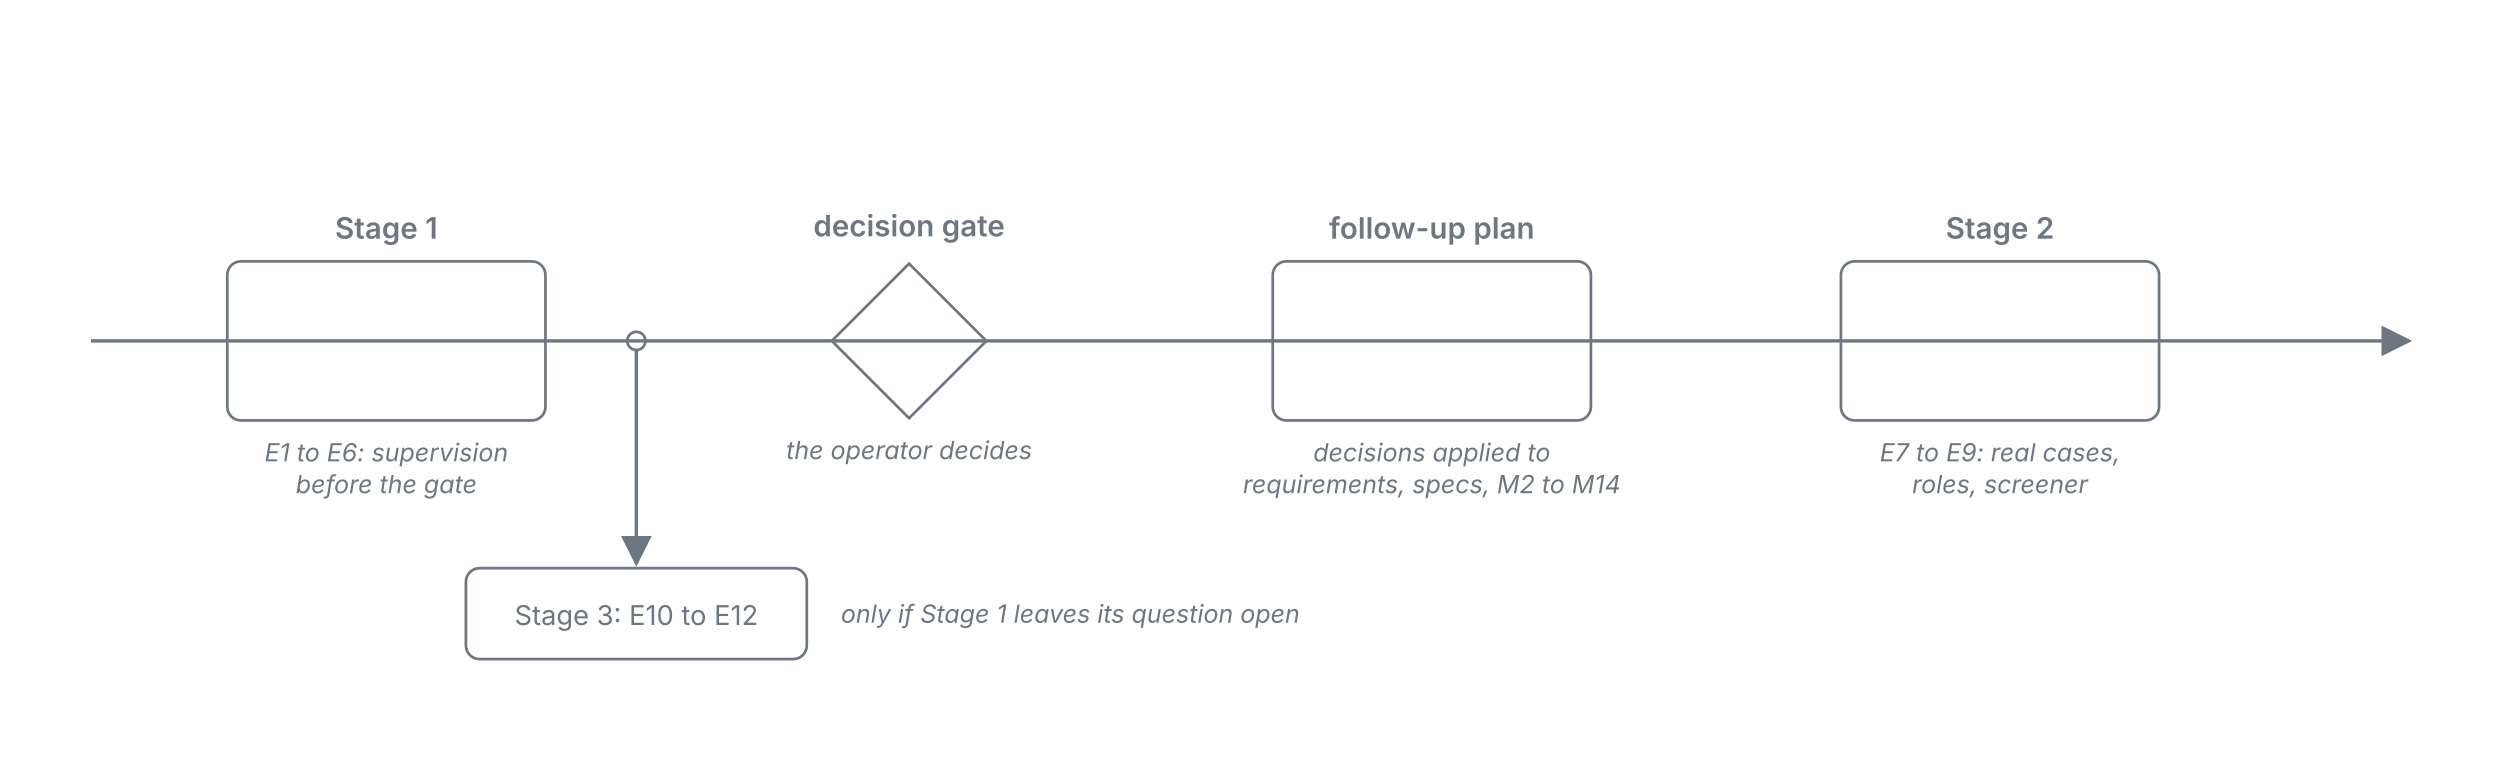
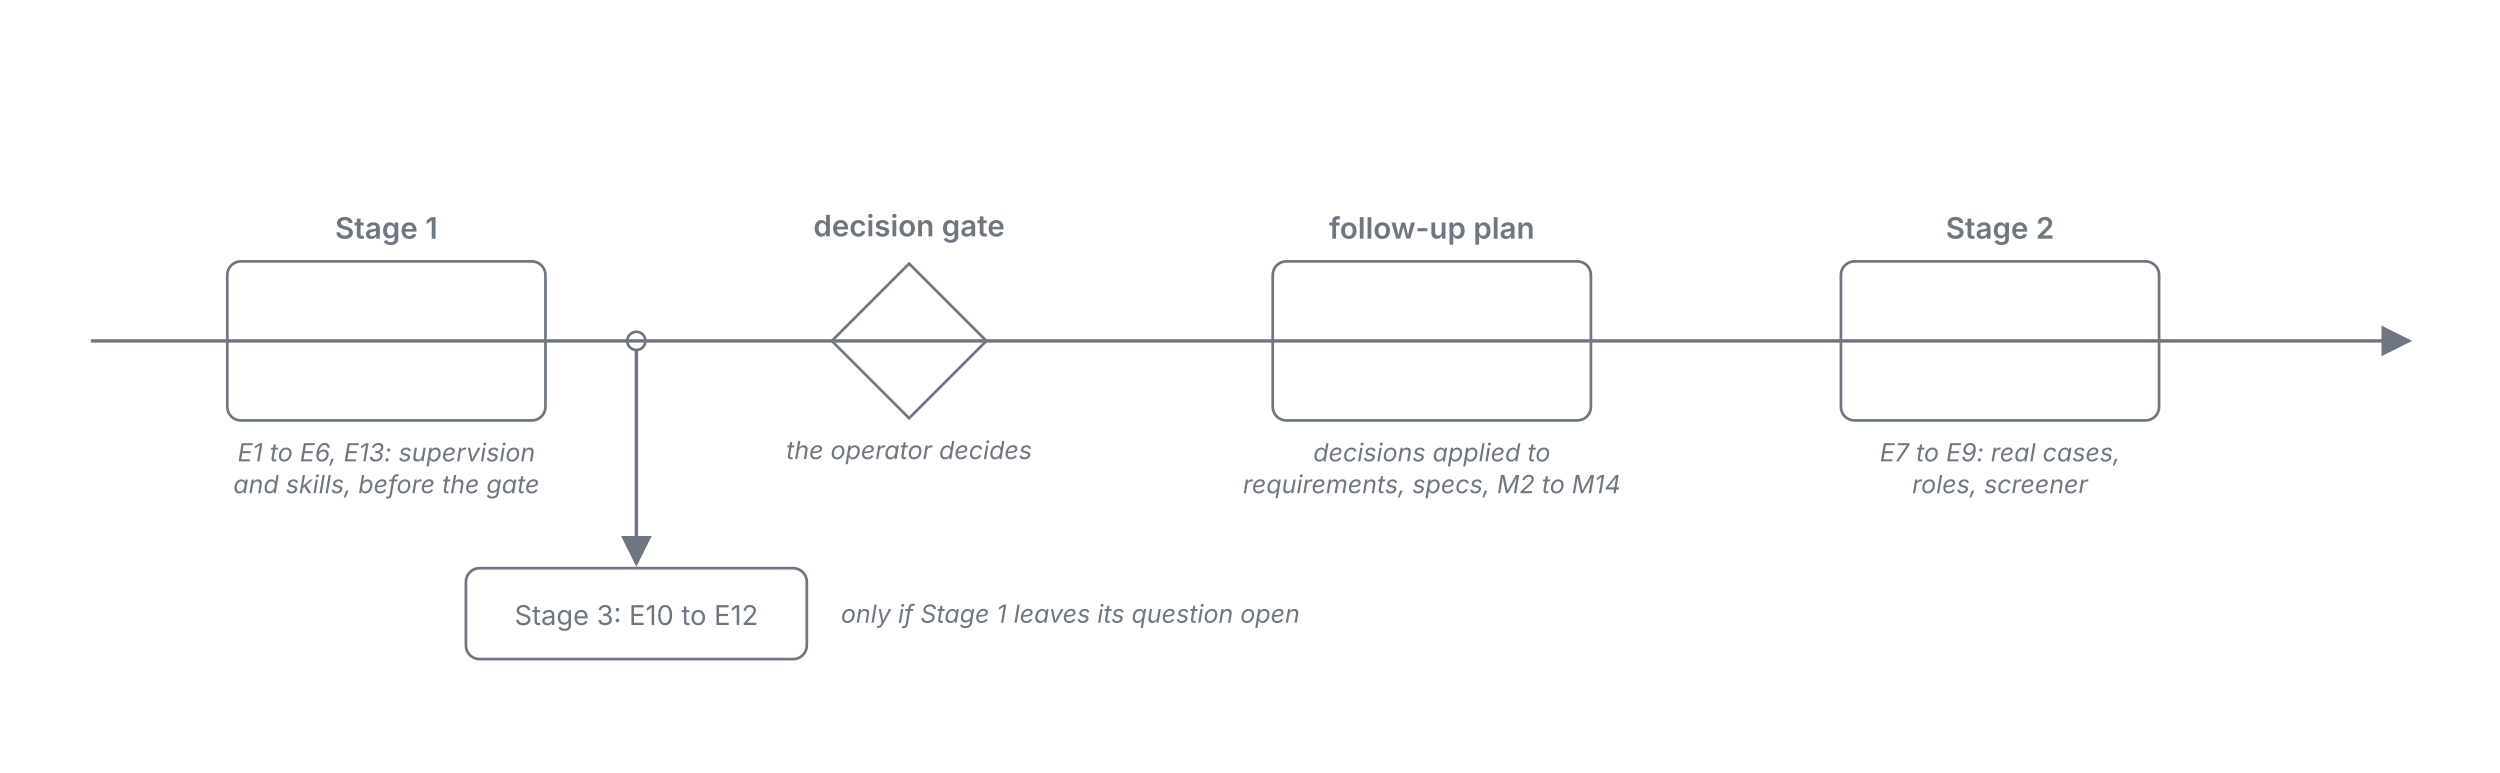
<svg xmlns="http://www.w3.org/2000/svg" viewBox="0 0 1100 340" role="img" aria-labelledby="title desc" font-family="ui-sans-serif, -apple-system, system-ui, 'Segoe UI', sans-serif">
  <defs>
    <marker id="arrow" viewBox="0 0 10 10" refX="9" refY="5" markerWidth="9" markerHeight="9" orient="auto">
      <path d="M0,0 L10,5 L0,10 z" class="arrow-fill" />
    </marker>
    <style>
      .col-header { font-size: 15px; font-weight: 600; fill: #6e7681; text-anchor: middle; }
      .hdr        { font-size: 13px; font-weight: 600; fill: #6e7681; text-anchor: middle; }
      .encl       { font-size: 13px; font-weight: 600; fill: #6e7681; }
      .encl-sub   { font-size: 11px; fill: #6e7681; font-style: italic; }
      .col-sub    { font-size: 11px; fill: #6e7681; text-anchor: middle; font-style: italic; }
      .note       { font-size: 11px; fill: #6e7681; font-style: italic; }
      .txt        { font-size: 12px; fill: #6e7681; }
      .txt-c      { font-size: 12px; fill: #6e7681; text-anchor: middle; }
      .txt-b      { font-size: 12px; fill: #6e7681; font-weight: 600; }
      .item       { font-size: 12px; fill: #6e7681; font-family: ui-monospace, "SF Mono", Menlo, Consolas, monospace; }
      .item-c     { font-size: 12px; fill: #6e7681; font-family: ui-monospace, "SF Mono", Menlo, Consolas, monospace; text-anchor: middle; }
      .mount      { font-size: 10px; fill: #6e7681; font-family: ui-monospace, "SF Mono", Menlo, Consolas, monospace; }
      .arrow-lbl  { font-size: 11px; fill: #6e7681; text-anchor: middle; font-style: italic; }
      .stroke     { stroke: #6e7681; stroke-width: 1.2; fill: none; }
      .stroke-hub { stroke: #6e7681; stroke-width: 1.6; fill: none; }
      .arrow      { stroke: #6e7681; stroke-width: 1.5; fill: none; }
      .arrow-return { stroke: #6e7681; stroke-width: 1.5; fill: none; stroke-dasharray: 5 4; }
      .arrow-fill { fill: #6e7681; }
      .activation { stroke: #6e7681; stroke-width: 0.8; fill: #6e7681; opacity: 0.15; }
      .tint       { fill: #6e7681; opacity: 0.08; }
      .sep        { stroke: #6e7681; stroke-width: 0.6; stroke-dasharray: 3 3; }
      .lifeline   { stroke: #6e7681; stroke-width: 0.8; stroke-dasharray: 3 3; }
      .own-bar    { stroke: #6e7681; stroke-width: 3; }
      .mount-stem { stroke: #6e7681; stroke-width: 1.0; stroke-dasharray: 2 2; }
      .boundary   { stroke: #6e7681; stroke-width: 1.2; stroke-dasharray: 6 4; fill: none; }
      .dot        { fill: #6e7681; }
    </style>
  </defs>
  <line class="arrow" x1="40" y1="150" x2="1060" y2="150" marker-end="url(#arrow)" />
  <rect class="stroke" x="100" y="115" width="140" height="70" rx="6" ry="6" />
  <text x="170" y="105" class="hdr">Stage 1</text>
-   <text x="170" y="203" class="col-sub">E1 to E6: supervision</text>
-   <text x="170" y="217" class="col-sub">before the gate</text>
+   <text x="170" y="203" class="col-sub">E1 to E6, E13: supervision</text>
+   <text x="170" y="217" class="col-sub">and skills, before the gate</text>
  <path class="stroke" d="M 400 116 L 434 150 L 400 184 L 366 150 Z" />
  <text x="400" y="104" class="hdr">decision gate</text>
  <text x="400" y="202" class="col-sub">the operator decides</text>
  <rect class="stroke" x="560" y="115" width="140" height="70" rx="6" ry="6" />
  <text x="630" y="105" class="hdr">follow-up plan</text>
  <text x="630" y="203" class="col-sub">decisions applied to</text>
  <text x="630" y="217" class="col-sub">requirements, specs, M2 to M14</text>
  <rect class="stroke" x="810" y="115" width="140" height="70" rx="6" ry="6" />
  <text x="880" y="105" class="hdr">Stage 2</text>
  <text x="880" y="203" class="col-sub">E7 to E9: real cases,</text>
  <text x="880" y="217" class="col-sub">roles, screener</text>
  <circle class="stroke" cx="280" cy="150" r="4" />
  <line class="arrow" x1="280" y1="154" x2="280" y2="248" marker-end="url(#arrow)" />
  <rect class="stroke" x="205" y="250" width="150" height="40" rx="6" ry="6" />
  <text x="280" y="275" class="txt-c">Stage 3: E10 to E12</text>
  <text x="370" y="274" class="note">only if Stage 1 leaves its question open</text>
</svg>
